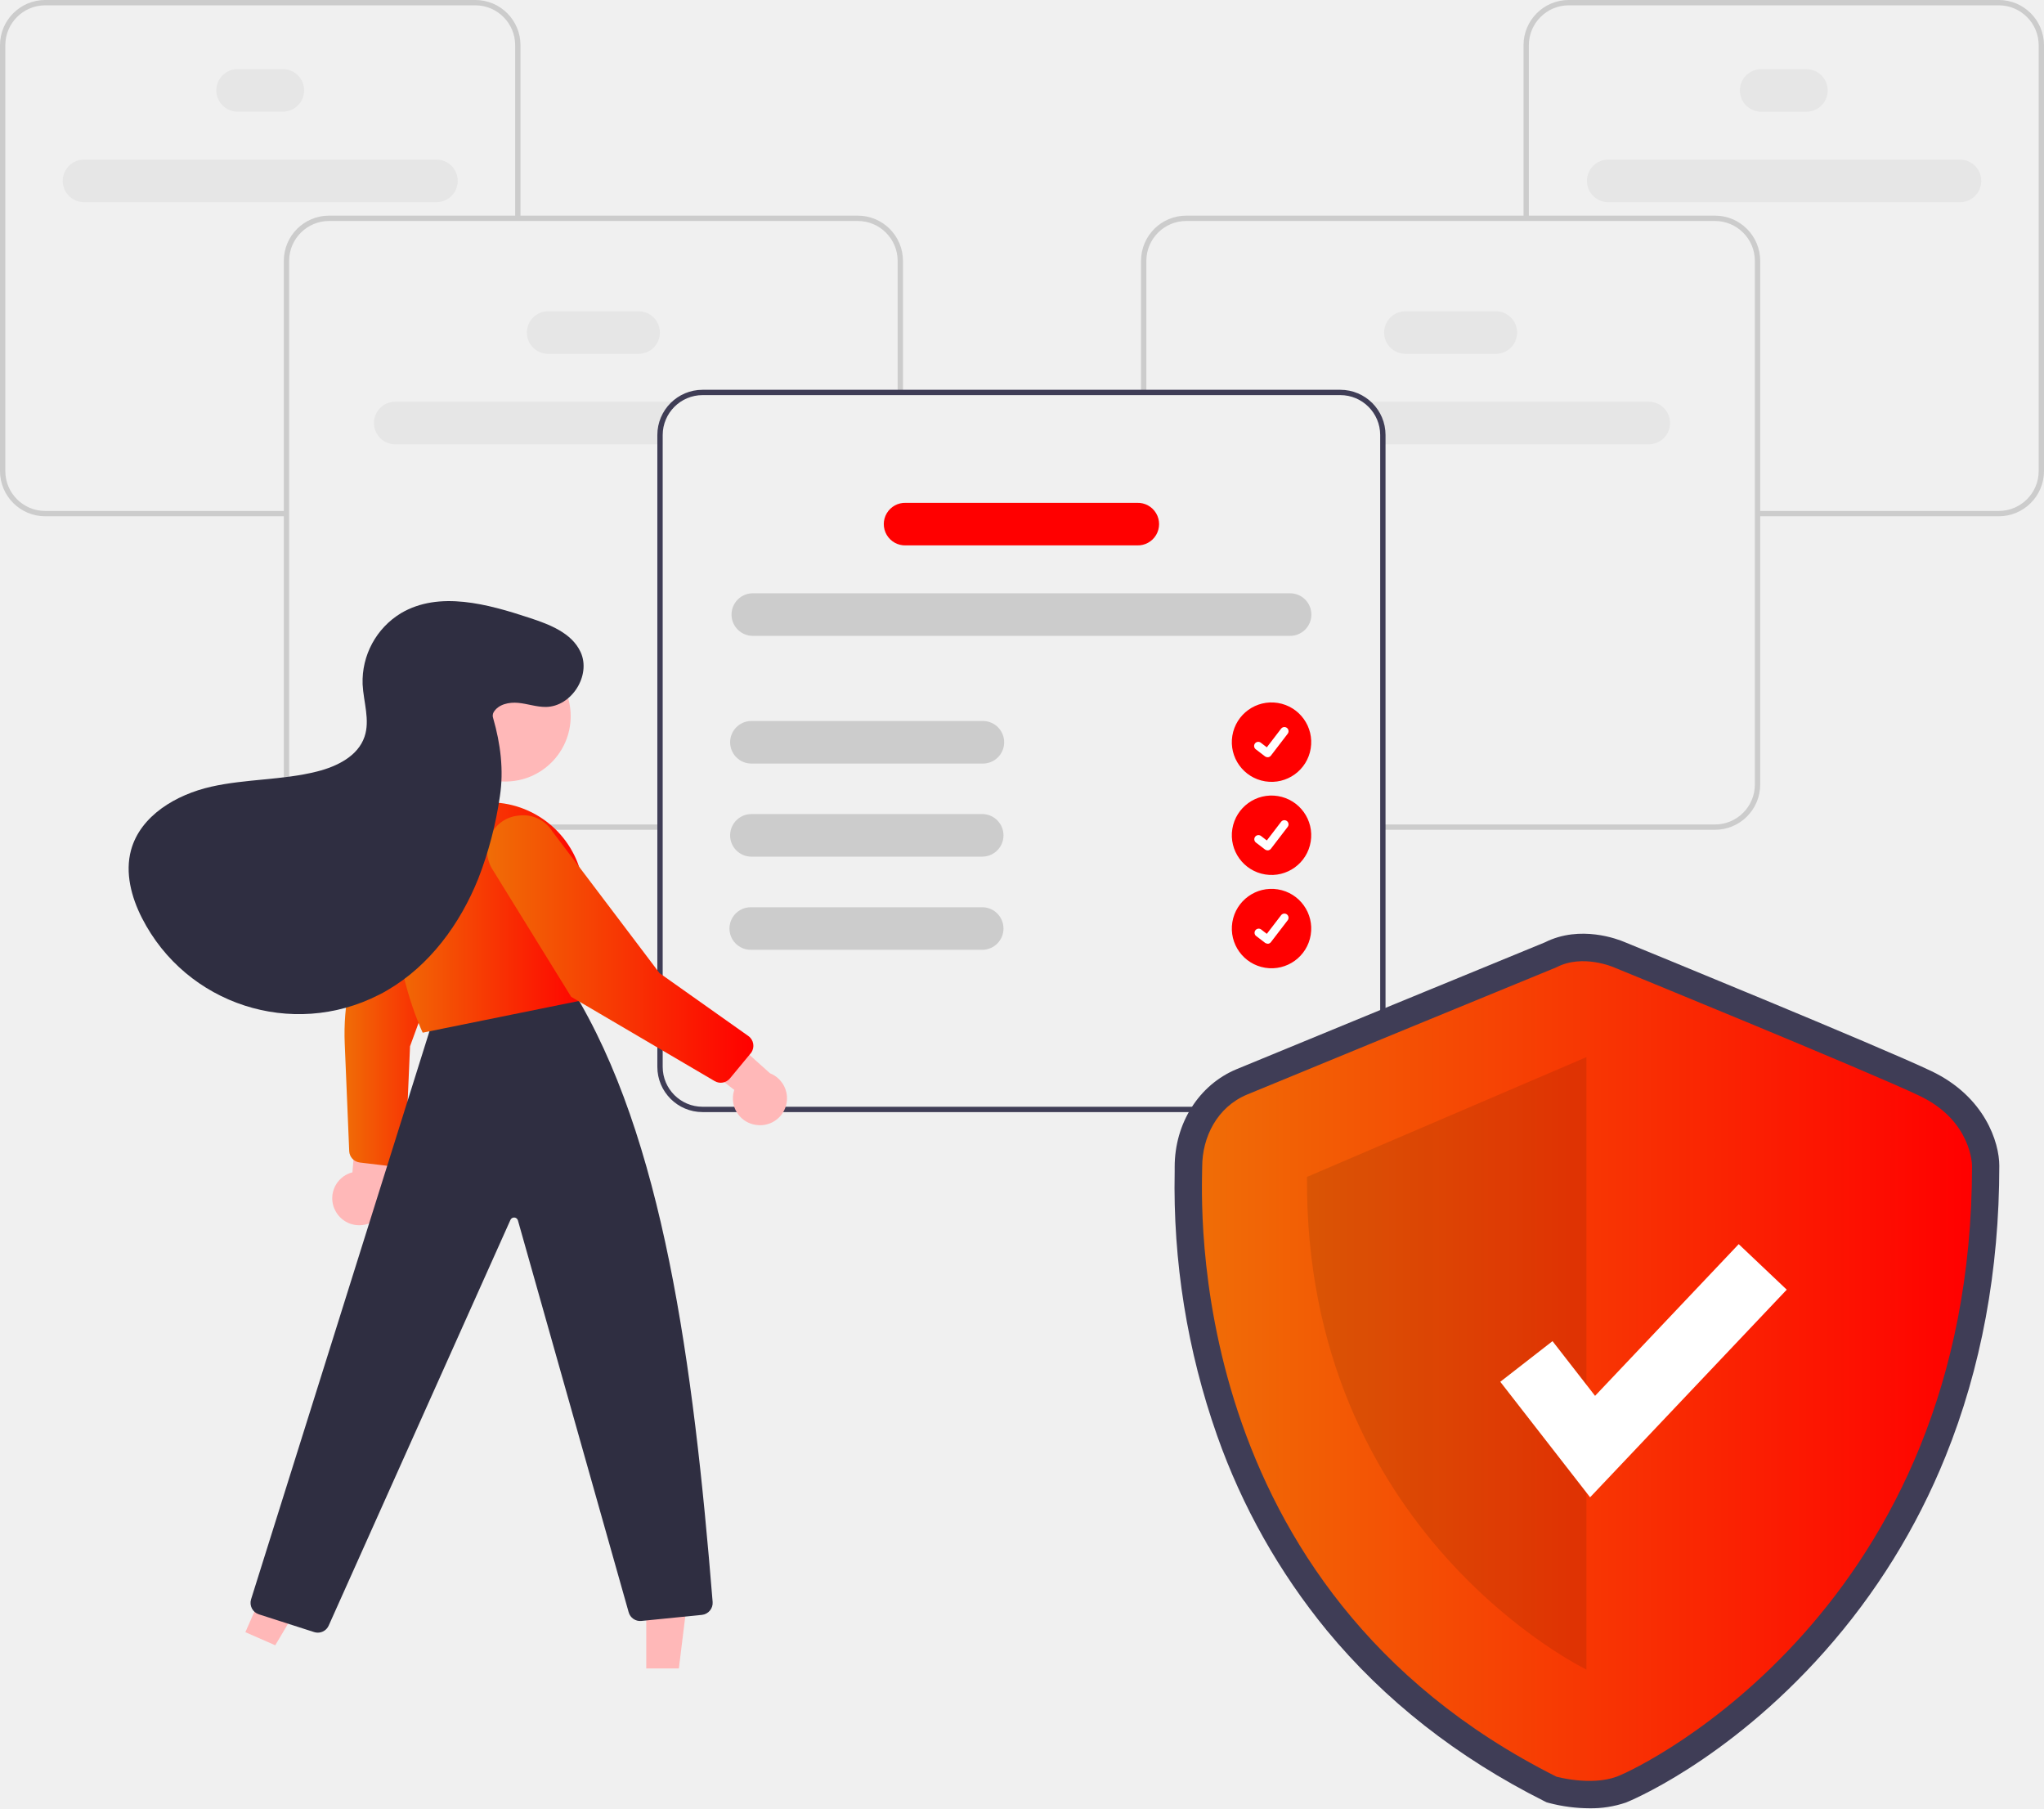
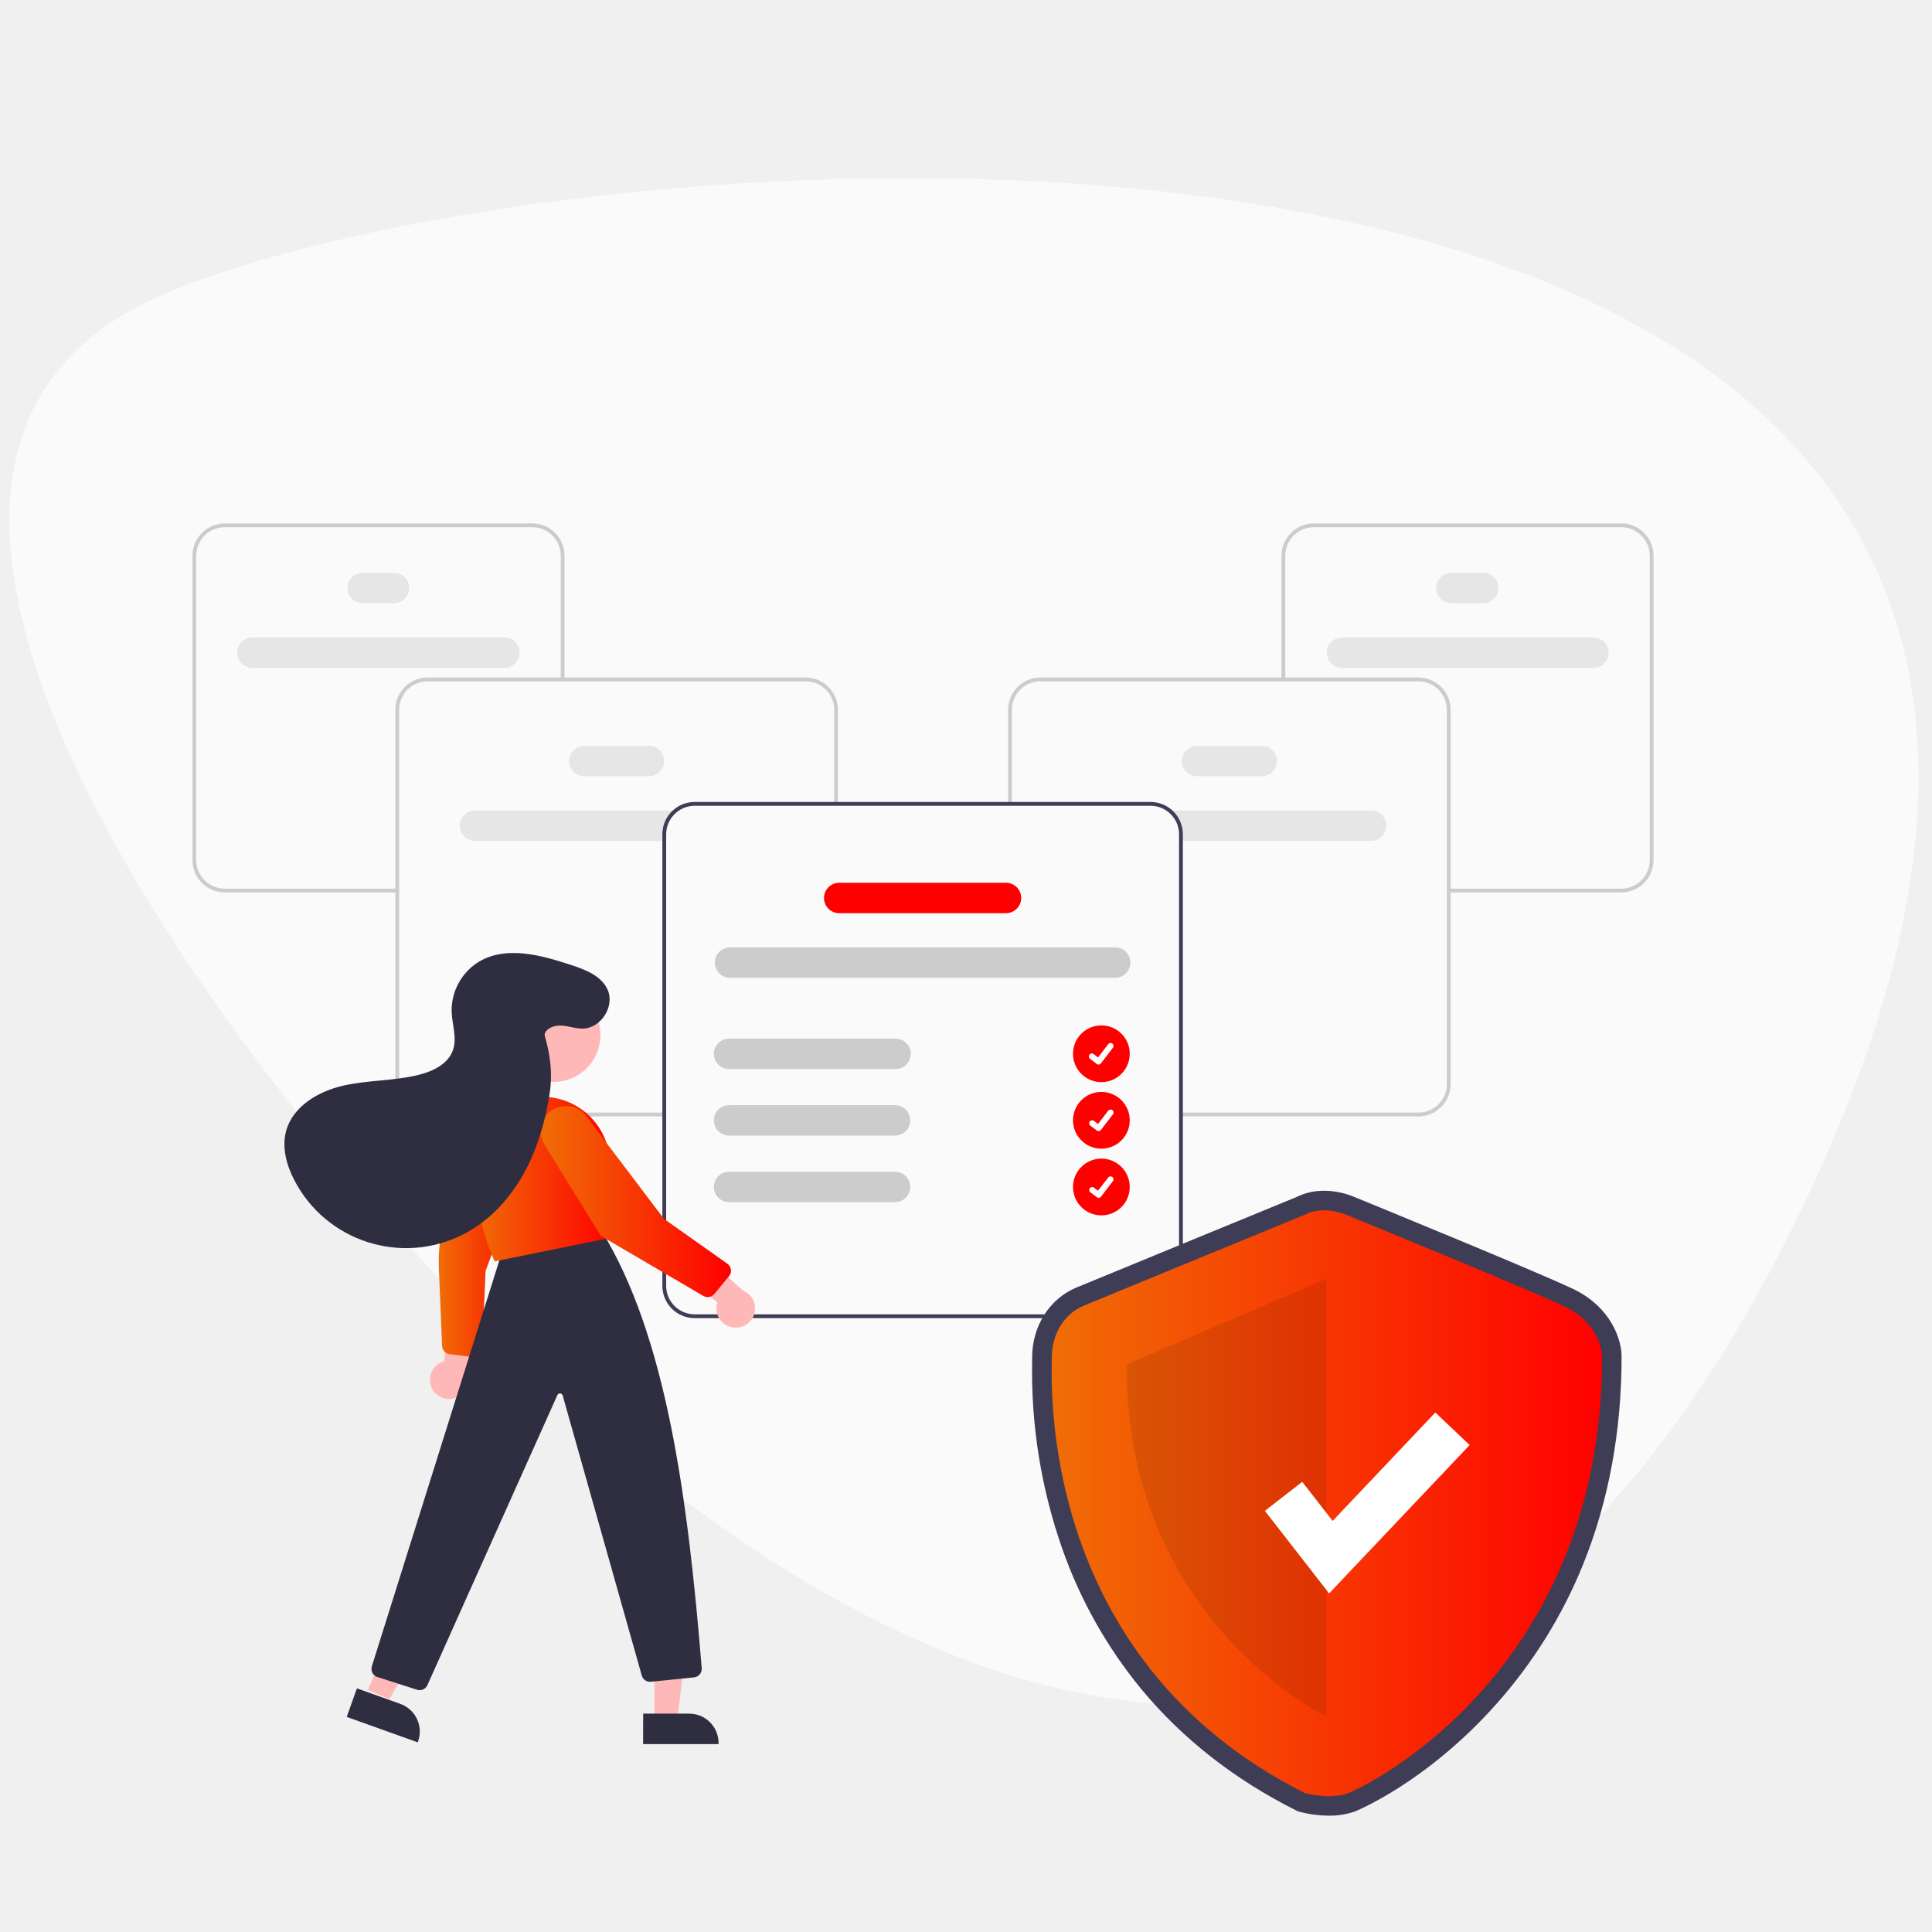
- <svg xmlns="http://www.w3.org/2000/svg" xmlns:xlink="http://www.w3.org/1999/xlink" id="Layer_1" data-name="Layer 1" viewBox="0 0 948.92 839.28">
+ <svg xmlns="http://www.w3.org/2000/svg" xmlns:xlink="http://www.w3.org/1999/xlink" id="Layer_1" data-name="Layer 1" viewBox="0 0 1024 1024">
  <defs>
-     <style>.cls-1{fill:#e6e6e6;}.cls-2{fill:#ccc;}.cls-3{fill:#3f3d56;}.cls-4{fill:red;}.cls-5{fill:#fff;}.cls-6{fill:#ffb8b8;}.cls-7{fill:url(#linear-gradient);}.cls-8{fill:#2f2e41;}.cls-9{fill:url(#linear-gradient-2);}.cls-10{fill:url(#linear-gradient-3);}.cls-11{fill:url(#linear-gradient-4);}.cls-12{opacity:0.1;isolation:isolate;}</style>
-     <linearGradient id="linear-gradient" x1="207.1" y1="604.28" x2="267.39" y2="604.28" gradientUnits="userSpaceOnUse">
+     <style>.cls-1{fill:#fafafa;}.cls-2{fill:#e6e6e6;}.cls-3{fill:#ccc;}.cls-4{fill:#3f3d56;}.cls-5{fill:red;}.cls-6{fill:#fff;}.cls-7{fill:#ffb8b8;}.cls-8{fill:url(#linear-gradient);}.cls-9{fill:#2f2e41;}.cls-10{fill:url(#linear-gradient-2);}.cls-11{fill:url(#linear-gradient-3);}.cls-12{fill:url(#linear-gradient-4);}.cls-13{opacity:0.1;isolation:isolate;}</style>
+     <linearGradient id="linear-gradient" x1="279.7" y1="227.49" x2="328.89" y2="227.49" gradientTransform="matrix(1, 0, 0, -1, -47.16, 882.83)" gradientUnits="userSpaceOnUse">
      <stop offset="0" stop-color="#f06d06" />
      <stop offset="1" stop-color="red" />
    </linearGradient>
-     <linearGradient id="linear-gradient-2" x1="230.3" y1="567.01" x2="320.35" y2="567.01" xlink:href="#linear-gradient" />
-     <linearGradient id="linear-gradient-3" x1="273.29" y1="581.62" x2="396.92" y2="581.62" xlink:href="#linear-gradient" />
-     <linearGradient id="linear-gradient-4" x1="605.15" y1="777.49" x2="962.62" y2="777.49" xlink:href="#linear-gradient" />
+     <linearGradient id="linear-gradient-2" x1="298.63" y1="257.89" x2="372.11" y2="257.89" xlink:href="#linear-gradient" />
+     <linearGradient id="linear-gradient-3" x1="333.72" y1="245.96" x2="434.6" y2="245.96" xlink:href="#linear-gradient" />
+     <linearGradient id="linear-gradient-4" x1="604.54" y1="86.11" x2="896.31" y2="86.11" xlink:href="#linear-gradient" />
  </defs>
-   <path class="cls-1" d="M230.64,327.62a9.88,9.88,0,0,0,0,19.76H354.81v-4.31a18.52,18.52,0,0,1,8.32-15.45Z" transform="translate(-47.16 -141.17)" />
-   <path class="cls-1" d="M343.63,305.4h-42a9.88,9.88,0,0,1,0-19.76h42a9.88,9.88,0,0,1,0,19.76Z" transform="translate(-47.16 -141.17)" />
-   <path class="cls-1" d="M249.47,235h-163a9.88,9.88,0,1,1,0-19.75h163a9.88,9.88,0,1,1,0,19.75Z" transform="translate(-47.16 -141.17)" />
-   <path class="cls-1" d="M178.47,193h-21a9.88,9.88,0,0,1,0-19.76h21a9.88,9.88,0,0,1,0,19.76Z" transform="translate(-47.16 -141.17)" />
-   <path class="cls-2" d="M353.57,526.3H199.92a21,21,0,0,1-21-21V262.25a21,21,0,0,1,21-21H445.36a21,21,0,0,1,21,21v60.24h-2.47V262.25a18.53,18.53,0,0,0-18.52-18.52H199.92a18.55,18.55,0,0,0-18.53,18.52V505.31a18.55,18.55,0,0,0,18.53,18.52H353.57Z" transform="translate(-47.16 -141.17)" />
-   <path class="cls-2" d="M180.16,380.79h-112a21,21,0,0,1-21-21V162.16a21,21,0,0,1,21-21H267.8a21,21,0,0,1,21,21v80.33h-2.47V162.16a18.54,18.54,0,0,0-18.52-18.52H68.15a18.54,18.54,0,0,0-18.52,18.52V359.8a18.54,18.54,0,0,0,18.52,18.52h112Z" transform="translate(-47.16 -141.17)" />
-   <path class="cls-1" d="M680.11,327.62a18.52,18.52,0,0,1,8.32,15.45v4.31H812.6a9.88,9.88,0,0,0,0-19.76Z" transform="translate(-47.16 -141.17)" />
-   <path class="cls-1" d="M689.73,295.52a9.9,9.9,0,0,1,9.88-9.88h42a9.88,9.88,0,0,1,0,19.76h-42A9.9,9.9,0,0,1,689.73,295.52Z" transform="translate(-47.16 -141.17)" />
-   <path class="cls-1" d="M783.89,225.14a9.89,9.89,0,0,1,9.88-9.88h163a9.88,9.88,0,1,1,0,19.75h-163A9.89,9.89,0,0,1,783.89,225.14Z" transform="translate(-47.16 -141.17)" />
-   <path class="cls-1" d="M854.89,183.15a9.9,9.9,0,0,1,9.88-9.88h21a9.88,9.88,0,0,1,0,19.76h-21A9.89,9.89,0,0,1,854.89,183.15Z" transform="translate(-47.16 -141.17)" />
-   <path class="cls-2" d="M689.67,526.3H843.33a21,21,0,0,0,21-21V262.25a21,21,0,0,0-21-21H597.88a21,21,0,0,0-21,21v60.24h2.47V262.25a18.54,18.54,0,0,1,18.52-18.52H843.33a18.54,18.54,0,0,1,18.52,18.52V505.31a18.54,18.54,0,0,1-18.52,18.52H689.67Z" transform="translate(-47.16 -141.17)" />
-   <path class="cls-2" d="M863.08,380.79h112a21,21,0,0,0,21-21V162.16a21,21,0,0,0-21-21H775.45a21,21,0,0,0-21,21v80.33h2.47V162.16a18.55,18.55,0,0,1,18.53-18.52H975.09a18.54,18.54,0,0,1,18.52,18.52V359.8a18.54,18.54,0,0,1-18.52,18.52h-112Z" transform="translate(-47.16 -141.17)" />
-   <path class="cls-3" d="M669.39,322.08H373.33a21,21,0,0,0-21,21V636.32a21,21,0,0,0,21,21H669.39a21,21,0,0,0,21-21V343.07A21,21,0,0,0,669.39,322.08Zm18.52,314.24a18.55,18.55,0,0,1-18.52,18.53H373.33a18.55,18.55,0,0,1-18.52-18.53V343.07a18.56,18.56,0,0,1,18.52-18.52H669.39a18.54,18.54,0,0,1,18.52,18.52Z" transform="translate(-47.16 -141.17)" />
-   <path class="cls-2" d="M646.08,436.29H396.65a9.88,9.88,0,0,1,0-19.76H646.08a9.88,9.88,0,0,1,0,19.76Z" transform="translate(-47.16 -141.17)" />
-   <path class="cls-4" d="M575.07,394.3H467.65a9.88,9.88,0,1,1,0-19.75H575.07a9.88,9.88,0,1,1,0,19.75Z" transform="translate(-47.16 -141.17)" />
-   <path class="cls-2" d="M503.46,495.56H396a9.88,9.88,0,0,1,0-19.76H503.46a9.88,9.88,0,0,1,0,19.76Z" transform="translate(-47.16 -141.17)" />
-   <path class="cls-2" d="M503.46,538.77H396A9.88,9.88,0,1,1,396,519H503.46a9.88,9.88,0,0,1,0,19.75Z" transform="translate(-47.16 -141.17)" />
-   <path class="cls-2" d="M503.46,582H396a9.88,9.88,0,1,1,0-19.75H503.46a9.88,9.88,0,0,1,0,19.75Z" transform="translate(-47.16 -141.17)" />
-   <circle id="fc69f6bd-6aec-467a-b158-496b315f473e" class="cls-4" cx="637.44" cy="485.59" r="18.43" transform="translate(8.85 895.85) rotate(-80.78)" />
-   <path id="f31c0d86-d70b-4e63-97a7-2fc94b4d7c12" class="cls-5" d="M635.61,492.62a1.91,1.91,0,0,1-1.15-.38h0l-4.33-3.32a1.92,1.92,0,1,1,2.34-3.05l2.81,2.15,6.63-8.65a1.92,1.92,0,0,1,2.7-.36h0l0,.06,0-.06a1.94,1.94,0,0,1,.36,2.7l-7.8,10.17a1.94,1.94,0,0,1-1.54.75Z" transform="translate(-47.16 -141.17)" />
-   <circle id="a6907563-545c-4a91-99f2-6d7f4e57ba01" class="cls-4" cx="637.44" cy="528.81" r="18.43" transform="translate(-33.81 932.14) rotate(-80.78)" />
-   <path id="f071b9ad-7606-418c-8652-2e0910ae4e99" class="cls-5" d="M635.61,535.84a1.91,1.91,0,0,1-1.15-.38l0,0-4.33-3.31a1.93,1.93,0,0,1,2.34-3.06l2.81,2.16,6.63-8.66a1.93,1.93,0,0,1,2.7-.35h0l0,.06,0-.06a1.94,1.94,0,0,1,.36,2.7l-7.8,10.17a2,2,0,0,1-1.54.75Z" transform="translate(-47.16 -141.17)" />
-   <circle id="a9a7744d-510c-41c6-a641-cf6a8a976d00" class="cls-4" cx="637.44" cy="572.11" r="18.43" transform="translate(-76.55 968.51) rotate(-80.78)" />
-   <path id="ee4f98ac-d41c-4601-9f0c-7c3b6a7a76ac" class="cls-5" d="M635.61,579.15a1.92,1.92,0,0,1-1.15-.39h0l-4.33-3.32a1.92,1.92,0,0,1,2.34-3l2.81,2.15,6.63-8.65a1.94,1.94,0,0,1,2.7-.36h0l0,.06,0-.06a1.94,1.94,0,0,1,.36,2.7l-7.8,10.17a1.91,1.91,0,0,1-1.54.75Z" transform="translate(-47.16 -141.17)" />
-   <path class="cls-6" d="M202.52,702.48A12.42,12.42,0,0,1,208.71,686a12.26,12.26,0,0,1,2.06-.72l3.75-44,18,14.2-6.32,39.58a12.48,12.48,0,0,1-23.68,7.35Z" transform="translate(-47.16 -141.17)" />
-   <path class="cls-7" d="M214.1,680.7a5.55,5.55,0,0,1-4.82-5.27l-2.08-49.89a110,110,0,0,1,10.63-52l18.48-38.73a16.55,16.55,0,0,1,12.46-8.65,15.89,15.89,0,0,1,13.87,4.92,20.1,20.1,0,0,1,2.37,3.07,16,16,0,0,1,.85,15.19l-28.34,77.42-2.18,50.44a5.56,5.56,0,0,1-5.8,5.31l-.41,0-14.95-1.79Z" transform="translate(-47.16 -141.17)" />
-   <polygon class="cls-6" points="113.92 757.53 127.78 763.62 157.85 713.04 137.39 704.07 113.92 757.53" />
-   <polygon class="cls-6" points="300.02 774.36 315.16 774.36 322.36 715.97 300.02 715.97 300.02 774.36" />
-   <path class="cls-8" d="M194.7,898.93a5.51,5.51,0,0,1-1.71-.27l-25.67-8.25a5.58,5.58,0,0,1-3.61-6.92l85.12-271,63.76-12.51.22.37C355,668.89,369,773.67,378,884.68a5.58,5.58,0,0,1-5,6l-28.06,2.81A5.54,5.54,0,0,1,339,889.4L287.61,707.62a1.85,1.85,0,0,0-3.49-.24L199.79,895.57A5.53,5.53,0,0,1,194.7,898.93Z" transform="translate(-47.16 -141.17)" />
-   <circle class="cls-6" cx="234.61" cy="332.4" r="30.33" />
-   <path class="cls-9" d="M243.4,620.46l-.2-.43c-.15-.3-14.12-29.94-12.82-64.13a44,44,0,0,1,43.11-42.33h0a44,44,0,0,1,44,35.56c3.89,19.88,3.79,38.7-.29,56l-.09.38-.39.08Z" transform="translate(-47.16 -141.17)" />
-   <path class="cls-6" d="M398,663.25a12.43,12.43,0,0,1-10.47-14.1,13,13,0,0,1,.51-2.13l-34.93-27,21.69-7.44,29.85,26.74A12.49,12.49,0,0,1,398,663.25Z" transform="translate(-47.16 -141.17)" />
-   <path class="cls-10" d="M312.31,603.81l-.08-.13L275.4,544.05a16.59,16.59,0,0,1-.53-15.16,15.89,15.89,0,0,1,11.65-9h0a20.93,20.93,0,0,1,3.87-.33,15.91,15.91,0,0,1,13.22,7.52l49.74,65.75L394.57,622a5.57,5.57,0,0,1,1.33,7.75l-.26.33-9.6,11.6a5.54,5.54,0,0,1-7.09,1.26Z" transform="translate(-47.16 -141.17)" />
-   <path class="cls-8" d="M276.35,471.69c2.23-3.68,7.16-4.72,11.45-4.3s8.44,1.93,12.75,1.89c11.94-.09,21.17-14.65,16.14-25.49-4.12-8.89-14.41-12.8-23.71-15.86-19.52-6.43-41.93-12.6-59.64-2.18a37.06,37.06,0,0,0-17.84,33c.4,8.2,3.54,16.62.88,24.38-3.06,9-12.77,13.77-21.95,16.09-16.09,4.08-33.06,3.42-49.25,7.08S112.4,519.68,108,535.7c-2.87,10.52.12,21.84,5.07,31.55a81.73,81.73,0,0,0,109.94,35.67q2.07-1,4.08-2.22c19.57-11.43,33.7-30.75,42.13-51.79a173.75,173.75,0,0,0,10-38.09c1.89-12.2.29-24.54-3.13-36.4A3.3,3.3,0,0,1,276.35,471.69Z" transform="translate(-47.16 -141.17)" />
-   <path class="cls-3" d="M785,980.44A75.1,75.1,0,0,1,766.36,978l-1.2-.33-1.12-.56c-40.24-20.18-74.19-46.83-100.9-79.21a299.75,299.75,0,0,1-50.95-90.47A347.93,347.93,0,0,1,592.5,684.79c0-.87,0-1.55,0-2,0-20.29,11.26-38.1,28.69-45.36,13.34-5.56,134.45-55.3,143.21-58.9,16.48-8.26,34.06-1.36,36.87-.16,6.31,2.58,118.28,48.38,142.47,59.9,24.94,11.87,31.59,33.2,31.59,43.94,0,48.58-8.41,94-25,135a312.33,312.33,0,0,1-56.16,90.51c-45.85,51.6-91.71,69.89-92.15,70.05A49.9,49.9,0,0,1,785,980.44Zm-10.79-26.71c4,.89,13.13,2.23,19.1,0,7.58-2.77,46-22.67,81.83-63,49.55-55.77,74.7-125.88,74.74-208.37-.09-1.68-1.28-13.6-17.06-21.11C909.09,650,792.71,602.38,791.54,601.9l-.32-.13c-2.44-1-10.2-3.18-15.55-.38l-1.07.5c-1.3.54-129.87,53.34-143.58,59.05-9.59,4-13,13.9-13,21.84,0,.57,0,1.42,0,2.51C616.88,741.74,629.94,880.63,774.21,953.73Z" transform="translate(-47.16 -141.17)" />
-   <path class="cls-11" d="M769.75,590.11S640,643.39,626.12,649.18s-20.85,19.69-20.85,33.6-10.43,195.27,164.48,283c0,0,15.88,4.39,27.92,0s165-78.53,165-283.55c0,0,0-20.85-24.33-32.44s-141.93-59.65-141.93-59.65S781.92,583.74,769.75,590.11Z" transform="translate(-47.16 -141.17)" />
-   <path class="cls-12" d="M783.65,631.81V916.06s-130.89-63-129.73-228.65Z" transform="translate(-47.16 -141.17)" />
-   <polygon class="cls-5" points="738.2 694.93 696.5 641.32 720.75 622.46 740.5 647.85 807.19 577.44 829.49 598.57 738.2 694.93" />
+   <g id="Component_2_5" data-name="Component 2 5">
+     <path id="Path_180" data-name="Path 180" class="cls-1" d="M85.43,156.58c228-99.1,1164.76-159.52,877,468.09s-775.85,0-775.85,0S-142.58,255.72,85.43,156.58Z" />
+   </g>
+   <path class="cls-2" d="M251.75,429.58a8.06,8.06,0,0,0,0,16.12H353.08v-3.51a15.09,15.09,0,0,1,6.79-12.61Z" />
+   <path class="cls-2" d="M344,411.44H309.68a8.06,8.06,0,1,1,0-16.12H344a8.06,8.06,0,1,1,0,16.12Z" />
+   <path class="cls-2" d="M267.12,354h-133a8.06,8.06,0,0,1-.51-16.12H267.12a8.06,8.06,0,0,1,.51,16.12Z" />
+   <path class="cls-2" d="M209.17,319.72H192a8.07,8.07,0,0,1,0-16.13h17.13a8.07,8.07,0,0,1,0,16.13Z" />
+   <path class="cls-3" d="M352.07,591.72H226.68a17.14,17.14,0,0,1-17.14-17.14V376.23a17.14,17.14,0,0,1,17.14-17.14H427a17.14,17.14,0,0,1,17.14,17.14v49.16h-2V376.23A15.11,15.11,0,0,0,427,361.12H226.68a15.12,15.12,0,0,0-15.12,15.11V574.59a15.13,15.13,0,0,0,15.12,15.11H352.07Z" />
+   <path class="cls-3" d="M210.55,473h-91.4A17.14,17.14,0,0,1,102,455.83h0V294.55a17.14,17.14,0,0,1,17.14-17.14H282.07a17.14,17.14,0,0,1,17.14,17.14V360.1h-2V294.55a15.13,15.13,0,0,0-15.12-15.12H119.14A15.13,15.13,0,0,0,104,294.55V455.84A15.13,15.13,0,0,0,119.14,471h91.41Z" />
+   <path class="cls-2" d="M618.55,429.58a15.09,15.09,0,0,1,6.79,12.61v3.51H726.68a8.06,8.06,0,1,0,0-16.12Z" />
+   <path class="cls-2" d="M626.4,403.38a8.08,8.08,0,0,1,8.07-8.06h34.27a8.06,8.06,0,1,1,0,16.12H634.47A8.08,8.08,0,0,1,626.4,403.38Z" />
+   <path class="cls-2" d="M703.25,345.94a8.07,8.07,0,0,1,8.06-8.06h133a8.06,8.06,0,1,1,.51,16.12H711.31A8.07,8.07,0,0,1,703.25,345.94Z" />
+   <path class="cls-2" d="M761.19,311.68a8.08,8.08,0,0,1,8.06-8.07h17.14a8.07,8.07,0,0,1,0,16.13H769.25A8.06,8.06,0,0,1,761.19,311.68Z" />
+   <path class="cls-3" d="M626.36,591.72H751.75a17.14,17.14,0,0,0,17.14-17.14V376.23a17.14,17.14,0,0,0-17.14-17.14H551.45a17.14,17.14,0,0,0-17.14,17.14v49.16h2V376.23a15.12,15.12,0,0,1,15.11-15.11H751.75a15.12,15.12,0,0,1,15.12,15.11V574.59a15.13,15.13,0,0,1-15.12,15.11H626.36Z" />
+   <path class="cls-3" d="M767.87,473h91.4a17.14,17.14,0,0,0,17.14-17.14h0V294.55a17.14,17.14,0,0,0-17.14-17.14H696.36a17.14,17.14,0,0,0-17.14,17.14V360.1h2V294.55a15.13,15.13,0,0,1,15.12-15.12H859.28a15.13,15.13,0,0,1,15.12,15.12V455.84A15.13,15.13,0,0,1,859.28,471h-91.4Z" />
+   <path class="cls-4" d="M609.81,425.06H368.2a17.13,17.13,0,0,0-17.14,17.13h0V681.5a17.14,17.14,0,0,0,17.14,17.14H609.81a17.13,17.13,0,0,0,17.13-17.14h0V442.19A17.12,17.12,0,0,0,609.81,425.06ZM624.92,681.5a15.13,15.13,0,0,1-15.11,15.12H368.2a15.13,15.13,0,0,1-15.12-15.12V442.19a15.16,15.16,0,0,1,15.12-15.12H609.81a15.13,15.13,0,0,1,15.11,15.12Z" />
+   <path class="cls-3" d="M590.78,518.26H387.23a8.07,8.07,0,1,1,0-16.13H590.78a8.07,8.07,0,1,1,0,16.13Z" />
+   <path class="cls-5" d="M532.83,484H445.17a8.06,8.06,0,1,1-.51-16.11h88.17a8.06,8.06,0,1,1,.52,16.11Z" />
+   <path class="cls-3" d="M474.39,566.63H386.7a8.07,8.07,0,1,1,0-16.13h87.69a8.07,8.07,0,1,1,0,16.13Z" />
+   <path class="cls-3" d="M474.39,601.89H386.7a8.07,8.07,0,1,1,0-16.13h87.69a8.06,8.06,0,0,1,0,16.12Z" />
+   <path class="cls-3" d="M474.39,637.17H386.7a8.06,8.06,0,0,1-.52-16.12h88.21a8.06,8.06,0,0,1,0,16.12Z" />
+   <circle id="fc69f6bd-6aec-467a-b158-496b315f473e" class="cls-5" cx="583.75" cy="558.52" r="15.04" />
+   <path id="f31c0d86-d70b-4e63-97a7-2fc94b4d7c12" class="cls-6" d="M582.24,564.23a1.58,1.58,0,0,1-.94-.31h0l-3.53-2.71a1.57,1.57,0,1,1,1.91-2.49l2.29,1.76,5.41-7.06a1.55,1.55,0,0,1,2.19-.3h0v0a1.59,1.59,0,0,1,.3,2.21l-6.37,8.3a1.6,1.6,0,0,1-1.26.61Z" />
+   <circle id="a6907563-545c-4a91-99f2-6d7f4e57ba01" class="cls-5" cx="583.75" cy="593.78" r="15.04" />
+   <path id="f071b9ad-7606-418c-8652-2e0910ae4e99" class="cls-6" d="M582.24,599.5a1.58,1.58,0,0,1-.94-.31h0l-3.53-2.7a1.58,1.58,0,0,1,1.91-2.5l2.29,1.77,5.41-7.07a1.57,1.57,0,0,1,2.2-.29h0v0a1.59,1.59,0,0,1,.3,2.21l-6.37,8.3a1.65,1.65,0,0,1-1.26.61Z" />
+   <circle id="a9a7744d-510c-41c6-a641-cf6a8a976d00" class="cls-5" cx="583.75" cy="629.13" r="15.04" />
+   <path id="ee4f98ac-d41c-4601-9f0c-7c3b6a7a76ac" class="cls-6" d="M582.24,634.85a1.66,1.66,0,0,1-.94-.32h0l-3.53-2.71a1.57,1.57,0,0,1,0-2.22,1.59,1.59,0,0,1,1.89-.23l2.29,1.75,5.41-7a1.58,1.58,0,0,1,2.2-.3h0v0a1.59,1.59,0,0,1,.3,2.21l-6.37,8.3a1.57,1.57,0,0,1-1.26.61Z" />
+   <path class="cls-7" d="M228.8,735.49a10.14,10.14,0,0,1,5-13.43l0,0a10.11,10.11,0,0,1,1.68-.58l3.06-35.91,14.69,11.59-5.15,32.3a10.19,10.19,0,0,1-19.33,6Z" />
+   <path class="cls-8" d="M238.25,717.72a4.53,4.53,0,0,1-3.93-4.3l-1.7-40.72a89.59,89.59,0,0,1,8.68-42.43l15.08-31.61a13.48,13.48,0,0,1,10.16-7.06,13,13,0,0,1,11.32,4,16.1,16.1,0,0,1,1.94,2.5,13.06,13.06,0,0,1,.69,12.4L257.36,673.7l-1.78,41.16a4.53,4.53,0,0,1-4.73,4.34h-.33l-12.2-1.46Z" />
+   <polygon class="cls-7" points="194.98 895.63 206.29 900.6 230.83 859.32 214.14 852 194.98 895.63" />
+   <polygon class="cls-7" points="346.86 909.36 359.21 909.36 365.09 861.71 346.86 861.71 346.86 909.36" />
+   <path class="cls-9" d="M222.42,895.81a4.45,4.45,0,0,1-1.4-.22l-21-6.73a4.56,4.56,0,0,1-2.94-5.65l69.46-221.16,52-10.2.18.3c34.43,55.93,45.85,141.44,53.2,232a4.56,4.56,0,0,1-4.08,4.9L345,891.37a4.52,4.52,0,0,1-4.85-3.33L298.24,739.69a1.51,1.51,0,0,0-2.85-.2L226.57,893.07A4.51,4.51,0,0,1,222.42,895.81Z" />
+   <circle class="cls-7" cx="293.48" cy="548.68" r="24.75" />
+   <path class="cls-10" d="M262.16,668.56l-.16-.35c-.12-.25-11.52-24.44-10.46-52.34a35.9,35.9,0,0,1,35.18-34.54h0a35.9,35.9,0,0,1,35.91,29c3.17,16.22,3.09,31.58-.24,45.7l-.07.31-.32.06Z" />
+   <path class="cls-7" d="M388.33,703.48A10.14,10.14,0,0,1,379.78,692a10.5,10.5,0,0,1,.42-1.74l-28.51-22,17.71-6.07L393.76,684a10.19,10.19,0,0,1-5.43,19.53Z" />
+   <path class="cls-11" d="M318.4,655l-.07-.11L288.28,606.2a13.54,13.54,0,0,1-.44-12.37,13,13,0,0,1,9.51-7.34h0a16.72,16.72,0,0,1,3.16-.27,13,13,0,0,1,10.79,6.13L351.89,646l33.64,23.81a4.54,4.54,0,0,1,1.09,6.32l-.22.27-7.83,9.47a4.52,4.52,0,0,1-5.79,1Z" />
+   <path class="cls-9" d="M289.05,547.15c1.82-3,5.85-3.85,9.35-3.51s6.88,1.58,10.4,1.54c9.75-.07,17.28-11.95,13.17-20.8-3.36-7.25-11.76-10.44-19.35-12.94-15.93-5.25-34.21-10.28-48.67-1.78a30.27,30.27,0,0,0-14.56,26.93c.33,6.69,2.89,13.56.72,19.9-2.5,7.34-10.42,11.23-17.91,13.13-13.13,3.33-27,2.79-40.19,5.77s-26.75,10.92-30.35,24c-2.34,8.58.1,17.82,4.14,25.74a66.69,66.69,0,0,0,89.72,29.11,35.94,35.94,0,0,0,3.33-1.81c16-9.32,27.5-25.09,34.38-42.26a141.6,141.6,0,0,0,8.16-31.09c1.55-10,.24-20-2.55-29.7A2.68,2.68,0,0,1,289.05,547.15Z" />
+   <path class="cls-4" d="M704.15,962.33a61,61,0,0,1-15.21-2l-1-.27-.91-.46C654.21,943.15,626.5,921.4,604.7,895a244.55,244.55,0,0,1-41.57-73.83,283.86,283.86,0,0,1-16.07-100.08v-1.64c0-16.55,9.19-31.09,23.41-37,10.89-4.54,109.72-45.13,116.87-48.07,13.45-6.74,27.8-1.11,30.09-.13,5.15,2.11,96.53,39.48,116.27,48.88,20.35,9.69,25.78,27.1,25.78,35.86,0,39.65-6.87,76.71-20.4,110.17A254.9,254.9,0,0,1,793.24,903c-37.41,42.11-74.84,57-75.2,57.16A40.51,40.51,0,0,1,704.15,962.33Zm-8.8-21.8c3.26.73,10.71,1.82,15.58,0,6.19-2.26,37.54-18.5,66.78-51.41,40.44-45.51,61-102.73,61-170-.08-1.37-1.05-11.09-13.92-17.22-19.37-9.18-114.35-48.05-115.3-48.44l-.26-.1c-2-.82-8.33-2.6-12.69-.31l-.87.4c-1.07.44-106,43.53-117.18,48.19-7.82,3.27-10.61,11.35-10.61,17.83v2.05C567,767.53,577.61,880.88,695.35,940.53Z" />
+   <path class="cls-12" d="M691.71,643.79S585.82,687.27,574.49,692s-17,16.07-17,27.42-8.51,159.35,134.23,231c0,0,13,3.58,22.78,0S849.15,886.28,849.15,719c0,0,0-17-19.86-26.48s-115.83-48.68-115.83-48.68S701.64,638.59,691.71,643.79Z" />
+   <path class="cls-13" d="M703.05,677.82v232S596.23,858.38,597.18,723.2Z" />
+   <polygon class="cls-6" points="704.45 844.54 670.42 800.79 690.21 785.4 706.32 806.12 760.75 748.66 778.95 765.9 704.45 844.54" />
+   <path id="Path_55" data-name="Path 55" class="cls-9" d="M183.77,910l5.4-15.13,23,8.22A15.57,15.57,0,0,1,221.59,923h0l-.18.48Z" />
+   <path id="Path_57" data-name="Path 57" class="cls-9" d="M340.89,908.26H365.3a15.55,15.55,0,0,1,15.55,15.55h0v.59h-40Z" />
</svg>
